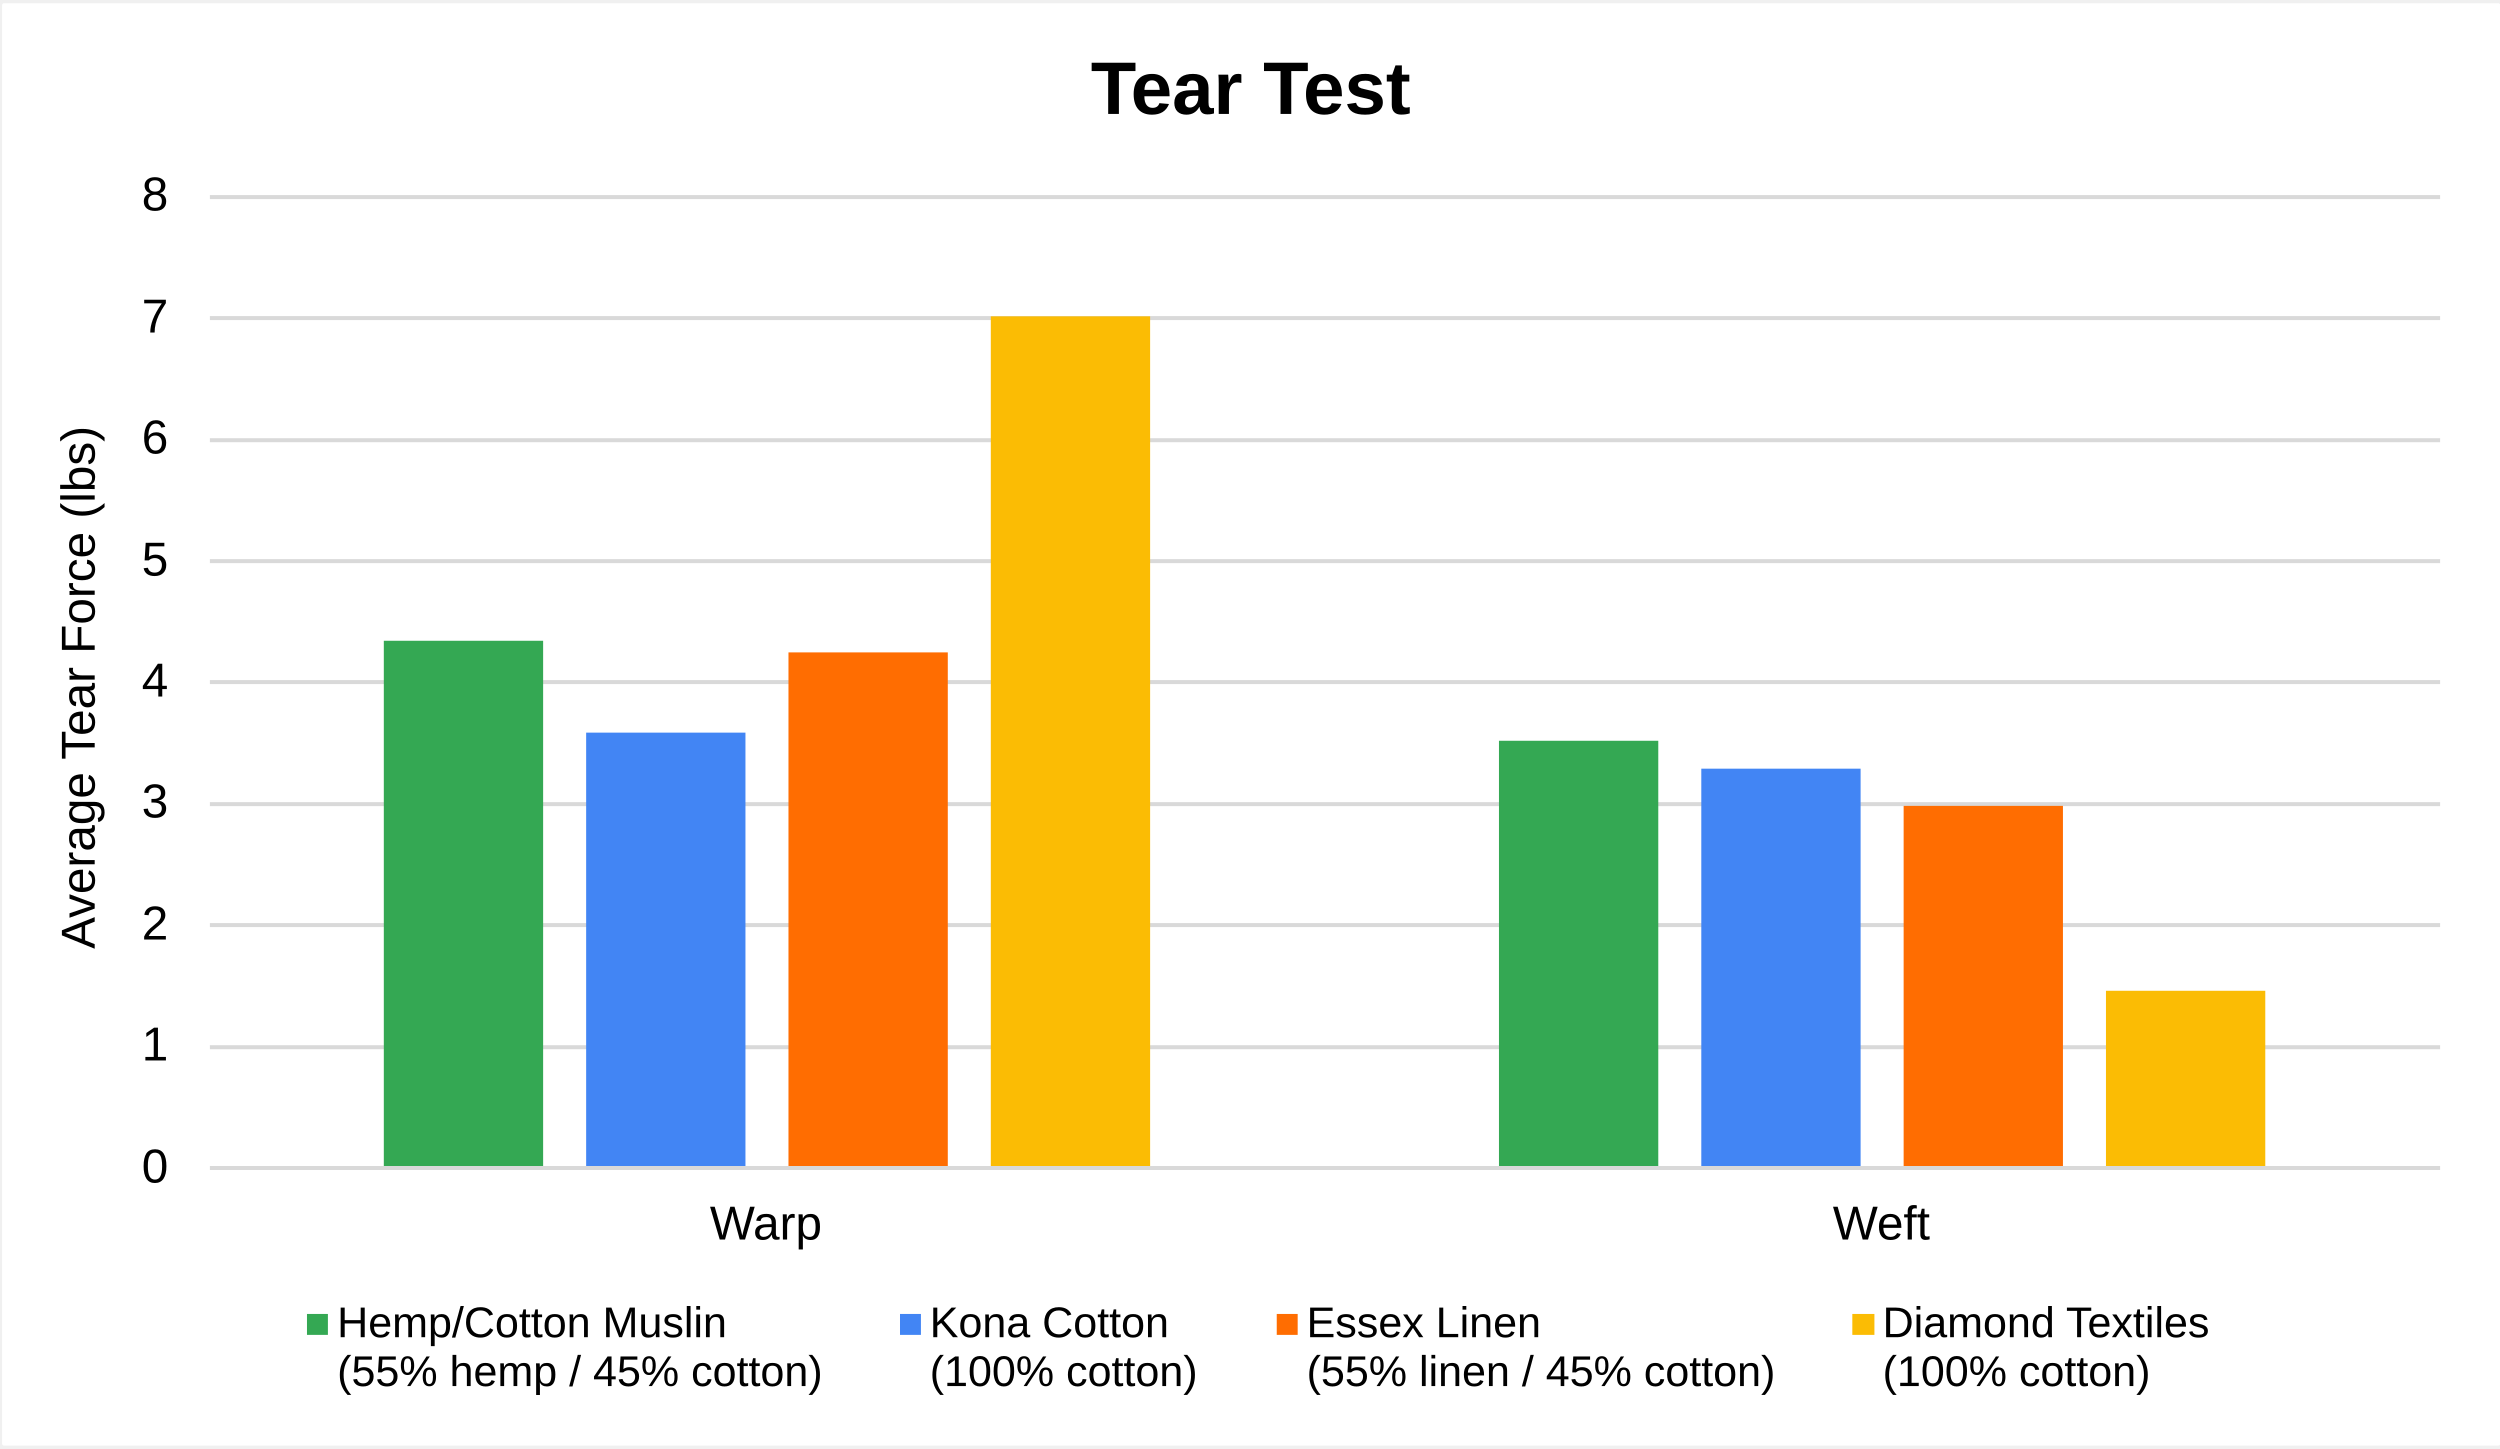
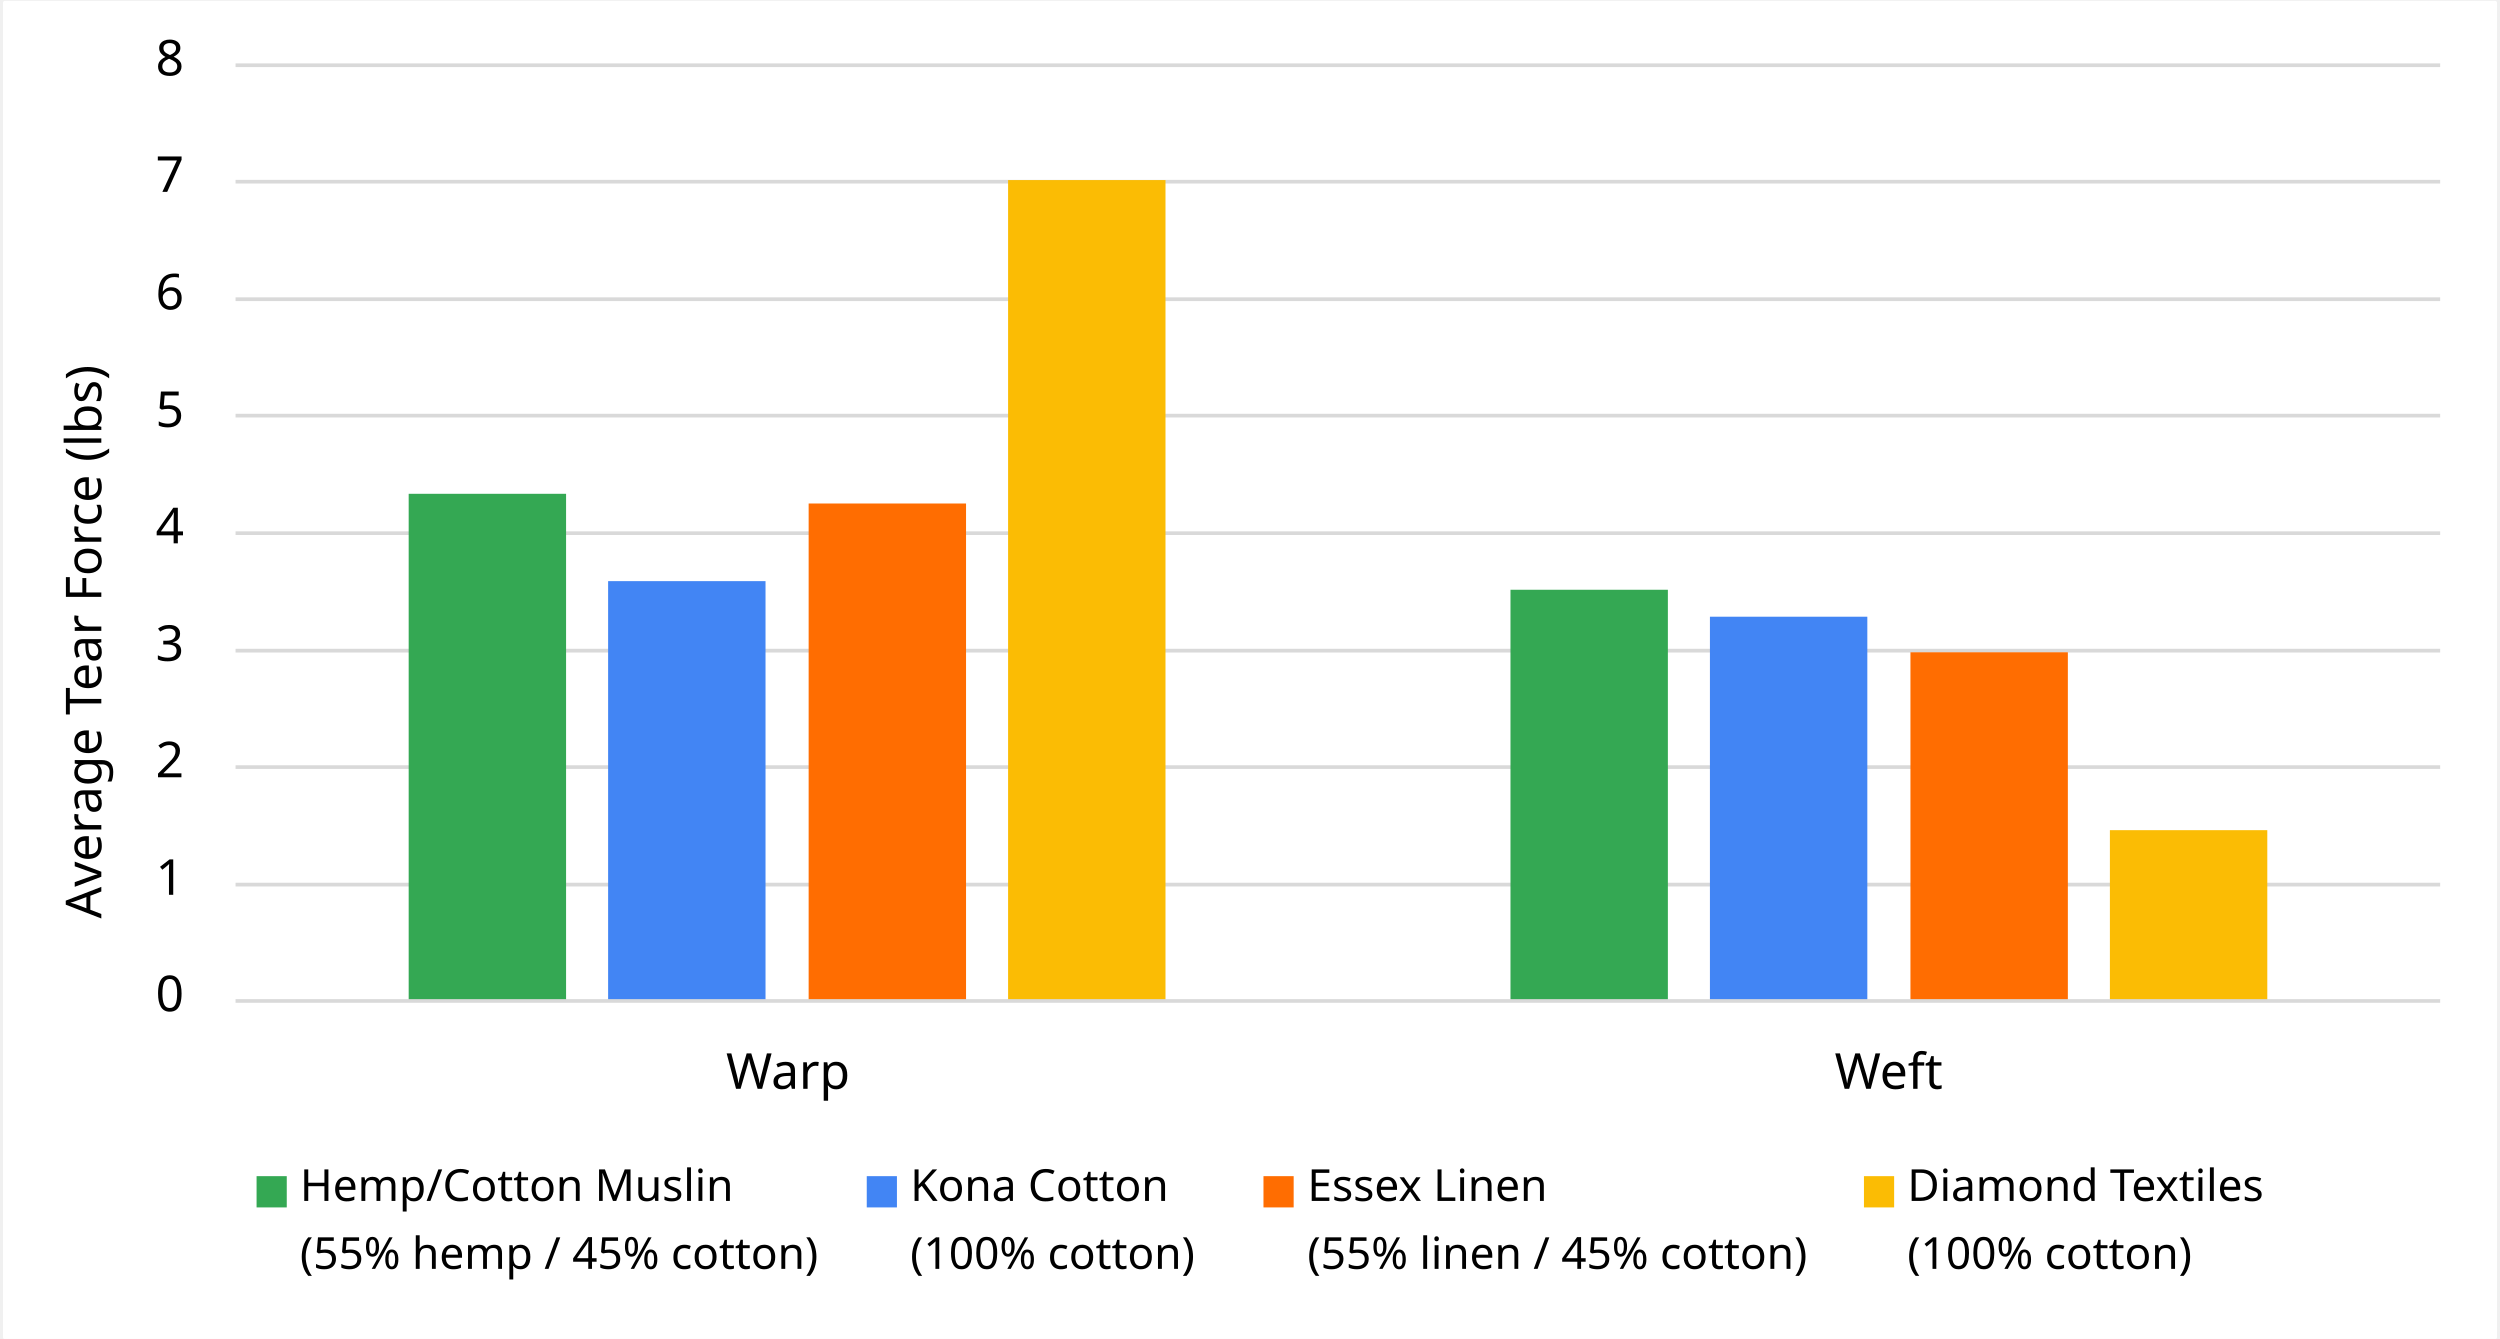
- <svg xmlns="http://www.w3.org/2000/svg" width="2150" height="1246" xml:space="preserve" overflow="hidden">
+ <svg xmlns="http://www.w3.org/2000/svg" width="2319" height="1242" xml:space="preserve" overflow="hidden">
  <defs>
    <clipPath id="clip0">
-       <rect x="2204" y="1196" width="2150" height="1246" />
+       <rect x="2241" y="1200" width="2319" height="1242" />
    </clipPath>
    <clipPath id="clip1">
-       <rect x="2204" y="1196" width="2150" height="1246" />
+       <rect x="2241" y="1200" width="2319" height="1242" />
    </clipPath>
  </defs>
-   <g clip-path="url(#clip0)" transform="translate(-2204 -1196)">
+   <g clip-path="url(#clip0)" transform="translate(-2241 -1200)">
    <g clip-path="url(#clip1)">
-       <rect x="2207" y="1200" width="2145" height="1237" fill="#FFFFFF" fill-opacity="1" />
+       <rect x="2245" y="1202" width="2310" height="1238" fill="#FFFFFF" fill-opacity="1" />
      <g>
-         <path d="M2384.5 2096.57 4302.5 2096.57M2384.5 1991.57 4302.5 1991.57M2384.5 1887.56 4302.5 1887.56M2384.5 1782.56 4302.5 1782.56M2384.5 1678.56 4302.5 1678.56M2384.5 1574.55 4302.5 1574.55M2384.5 1469.55 4302.5 1469.55M2384.5 1365.5 4302.5 1365.5" stroke="#D9D9D9" stroke-width="3.438" stroke-linecap="butt" stroke-linejoin="round" stroke-miterlimit="10" stroke-opacity="1" fill="none" fill-rule="nonzero" />
+         <path d="M2459.5 2020.57 4504.5 2020.57M2459.5 1911.56 4504.5 1911.56M2459.5 1803.56 4504.5 1803.56M2459.5 1694.56 4504.5 1694.56M2459.5 1585.55 4504.5 1585.55M2459.5 1477.55 4504.5 1477.55M2459.5 1368.55 4504.5 1368.55M2459.5 1260.5 4504.5 1260.5" stroke="#D9D9D9" stroke-width="3.438" stroke-linecap="butt" stroke-linejoin="round" stroke-miterlimit="10" stroke-opacity="1" fill="none" fill-rule="nonzero" />
      </g>
      <g>
-         <path d="M2534.08 1747.06 2671.09 1747.06 2671.09 2201 2534.08 2201ZM3493.11 1833.06 3630.12 1833.06 3630.12 2201 3493.11 2201Z" fill="#34A853" fill-rule="nonzero" fill-opacity="1" />
+         <path d="M2620.09 1658.05 2766.09 1658.05 2766.09 2129 2620.09 2129ZM3642.12 1747.06 3788.12 1747.06 3788.12 2129 3642.12 2129Z" fill="#34A853" fill-rule="nonzero" fill-opacity="1" />
      </g>
      <g>
-         <path d="M2708.09 1826.06 2845.09 1826.06 2845.09 2201 2708.09 2201ZM3667.12 1857.06 3804.12 1857.06 3804.12 2201 3667.12 2201Z" fill="#4285F4" fill-rule="nonzero" fill-opacity="1" />
+         <path d="M2805.09 1739.06 2951.1 1739.06 2951.1 2129 2805.09 2129ZM3827.13 1772.06 3973.13 1772.06 3973.13 2129 3827.13 2129Z" fill="#4285F4" fill-rule="nonzero" fill-opacity="1" />
      </g>
      <g>
-         <path d="M2882.09 1757.06 3019.1 1757.06 3019.1 2201 2882.09 2201ZM3841.13 1889.06 3978.13 1889.06 3978.13 2201 3841.13 2201Z" fill="#FF6D01" fill-rule="nonzero" fill-opacity="1" />
+         <path d="M2991.1 1667.05 3137.1 1667.05 3137.1 2129 2991.1 2129ZM4013.13 1805.06 4159.14 1805.06 4159.14 2129 4013.13 2129Z" fill="#FF6D01" fill-rule="nonzero" fill-opacity="1" />
      </g>
      <g>
-         <path d="M3056.1 1468.05 3193.1 1468.05 3193.1 2201 3056.1 2201ZM4015.13 2048.07 4152.14 2048.07 4152.14 2201 4015.13 2201Z" fill="#FBBC04" fill-rule="nonzero" fill-opacity="1" />
+         <path d="M3176.1 1367.04 3322.11 1367.04 3322.11 2129 3176.1 2129ZM4198.14 1970.06 4344.14 1970.06 4344.14 2129 4198.14 2129Z" fill="#FBBC04" fill-rule="nonzero" fill-opacity="1" />
      </g>
      <g>
-         <path d="M2384.5 2200.5 4302.5 2200.5" stroke="#D9D9D9" stroke-width="3.438" stroke-linecap="butt" stroke-linejoin="round" stroke-miterlimit="10" stroke-opacity="1" fill="none" fill-rule="evenodd" />
+         <path d="M2459.5 2128.5 4504.5 2128.5" stroke="#D9D9D9" stroke-width="3.438" stroke-linecap="butt" stroke-linejoin="round" stroke-miterlimit="10" stroke-opacity="1" fill="none" fill-rule="evenodd" />
      </g>
      <g>
-         <text fill="#000000" fill-opacity="1" font-family="Arial,Arial_MSFontService,sans-serif" font-style="normal" font-variant="normal" font-weight="400" font-stretch="normal" font-size="41" text-anchor="start" direction="ltr" writing-mode="lr-tb" unicode-bidi="normal" text-decoration="none" transform="matrix(1 0 0 1 2325.9 2213)">0</text>
+         <text fill="#000000" fill-opacity="1" font-family="Spectral Medium,Spectral Medium_MSFontService,sans-serif" font-style="normal" font-variant="normal" font-weight="500" font-stretch="normal" font-size="46" text-anchor="start" direction="ltr" writing-mode="lr-tb" unicode-bidi="normal" text-decoration="none" transform="matrix(1 0 0 1 2385.36 2138)">0</text>
      </g>
      <g>
-         <text fill="#000000" fill-opacity="1" font-family="Arial,Arial_MSFontService,sans-serif" font-style="normal" font-variant="normal" font-weight="400" font-stretch="normal" font-size="41" text-anchor="start" direction="ltr" writing-mode="lr-tb" unicode-bidi="normal" text-decoration="none" transform="matrix(1 0 0 1 2325.9 2108)">1</text>
+         <text fill="#000000" fill-opacity="1" font-family="Spectral Medium,Spectral Medium_MSFontService,sans-serif" font-style="normal" font-variant="normal" font-weight="500" font-stretch="normal" font-size="46" text-anchor="start" direction="ltr" writing-mode="lr-tb" unicode-bidi="normal" text-decoration="none" transform="matrix(1 0 0 1 2385.36 2030)">1</text>
      </g>
      <g>
-         <text fill="#000000" fill-opacity="1" font-family="Arial,Arial_MSFontService,sans-serif" font-style="normal" font-variant="normal" font-weight="400" font-stretch="normal" font-size="41" text-anchor="start" direction="ltr" writing-mode="lr-tb" unicode-bidi="normal" text-decoration="none" transform="matrix(1 0 0 1 2325.9 2004)">2</text>
+         <text fill="#000000" fill-opacity="1" font-family="Spectral Medium,Spectral Medium_MSFontService,sans-serif" font-style="normal" font-variant="normal" font-weight="500" font-stretch="normal" font-size="46" text-anchor="start" direction="ltr" writing-mode="lr-tb" unicode-bidi="normal" text-decoration="none" transform="matrix(1 0 0 1 2385.36 1921)">2</text>
      </g>
      <g>
-         <text fill="#000000" fill-opacity="1" font-family="Arial,Arial_MSFontService,sans-serif" font-style="normal" font-variant="normal" font-weight="400" font-stretch="normal" font-size="41" text-anchor="start" direction="ltr" writing-mode="lr-tb" unicode-bidi="normal" text-decoration="none" transform="matrix(1 0 0 1 2325.9 1899)">3</text>
+         <text fill="#000000" fill-opacity="1" font-family="Spectral Medium,Spectral Medium_MSFontService,sans-serif" font-style="normal" font-variant="normal" font-weight="500" font-stretch="normal" font-size="46" text-anchor="start" direction="ltr" writing-mode="lr-tb" unicode-bidi="normal" text-decoration="none" transform="matrix(1 0 0 1 2385.36 1813)">3</text>
      </g>
      <g>
-         <text fill="#000000" fill-opacity="1" font-family="Arial,Arial_MSFontService,sans-serif" font-style="normal" font-variant="normal" font-weight="400" font-stretch="normal" font-size="41" text-anchor="start" direction="ltr" writing-mode="lr-tb" unicode-bidi="normal" text-decoration="none" transform="matrix(1 0 0 1 2325.9 1795)">4</text>
+         <text fill="#000000" fill-opacity="1" font-family="Spectral Medium,Spectral Medium_MSFontService,sans-serif" font-style="normal" font-variant="normal" font-weight="500" font-stretch="normal" font-size="46" text-anchor="start" direction="ltr" writing-mode="lr-tb" unicode-bidi="normal" text-decoration="none" transform="matrix(1 0 0 1 2385.36 1704)">4</text>
      </g>
      <g>
-         <text fill="#000000" fill-opacity="1" font-family="Arial,Arial_MSFontService,sans-serif" font-style="normal" font-variant="normal" font-weight="400" font-stretch="normal" font-size="41" text-anchor="start" direction="ltr" writing-mode="lr-tb" unicode-bidi="normal" text-decoration="none" transform="matrix(1 0 0 1 2325.9 1691)">5</text>
+         <text fill="#000000" fill-opacity="1" font-family="Spectral Medium,Spectral Medium_MSFontService,sans-serif" font-style="normal" font-variant="normal" font-weight="500" font-stretch="normal" font-size="46" text-anchor="start" direction="ltr" writing-mode="lr-tb" unicode-bidi="normal" text-decoration="none" transform="matrix(1 0 0 1 2385.36 1596)">5</text>
      </g>
      <g>
-         <text fill="#000000" fill-opacity="1" font-family="Arial,Arial_MSFontService,sans-serif" font-style="normal" font-variant="normal" font-weight="400" font-stretch="normal" font-size="41" text-anchor="start" direction="ltr" writing-mode="lr-tb" unicode-bidi="normal" text-decoration="none" transform="matrix(1 0 0 1 2325.9 1586)">6</text>
+         <text fill="#000000" fill-opacity="1" font-family="Spectral Medium,Spectral Medium_MSFontService,sans-serif" font-style="normal" font-variant="normal" font-weight="500" font-stretch="normal" font-size="46" text-anchor="start" direction="ltr" writing-mode="lr-tb" unicode-bidi="normal" text-decoration="none" transform="matrix(1 0 0 1 2385.36 1487)">6</text>
      </g>
      <g>
-         <text fill="#000000" fill-opacity="1" font-family="Arial,Arial_MSFontService,sans-serif" font-style="normal" font-variant="normal" font-weight="400" font-stretch="normal" font-size="41" text-anchor="start" direction="ltr" writing-mode="lr-tb" unicode-bidi="normal" text-decoration="none" transform="matrix(1 0 0 1 2325.9 1482)">7</text>
+         <text fill="#000000" fill-opacity="1" font-family="Spectral Medium,Spectral Medium_MSFontService,sans-serif" font-style="normal" font-variant="normal" font-weight="500" font-stretch="normal" font-size="46" text-anchor="start" direction="ltr" writing-mode="lr-tb" unicode-bidi="normal" text-decoration="none" transform="matrix(1 0 0 1 2385.36 1378)">7</text>
      </g>
      <g>
-         <text fill="#000000" fill-opacity="1" font-family="Arial,Arial_MSFontService,sans-serif" font-style="normal" font-variant="normal" font-weight="400" font-stretch="normal" font-size="41" text-anchor="start" direction="ltr" writing-mode="lr-tb" unicode-bidi="normal" text-decoration="none" transform="matrix(1 0 0 1 2325.9 1377)">8</text>
+         <text fill="#000000" fill-opacity="1" font-family="Spectral Medium,Spectral Medium_MSFontService,sans-serif" font-style="normal" font-variant="normal" font-weight="500" font-stretch="normal" font-size="46" text-anchor="start" direction="ltr" writing-mode="lr-tb" unicode-bidi="normal" text-decoration="none" transform="matrix(1 0 0 1 2385.36 1270)">8</text>
      </g>
      <g>
-         <text fill="#000000" fill-opacity="1" font-family="Arial,Arial_MSFontService,sans-serif" font-style="normal" font-variant="normal" font-weight="400" font-stretch="normal" font-size="41" text-anchor="start" direction="ltr" writing-mode="lr-tb" unicode-bidi="normal" text-decoration="none" transform="matrix(1 0 0 1 2814.48 2262)">Warp</text>
+         <text fill="#000000" fill-opacity="1" font-family="Spectral Medium,Spectral Medium_MSFontService,sans-serif" font-style="normal" font-variant="normal" font-weight="500" font-stretch="normal" font-size="46" text-anchor="start" direction="ltr" writing-mode="lr-tb" unicode-bidi="normal" text-decoration="none" transform="matrix(1 0 0 1 2914.51 2210)">Warp</text>
      </g>
      <g>
-         <text fill="#000000" fill-opacity="1" font-family="Arial,Arial_MSFontService,sans-serif" font-style="normal" font-variant="normal" font-weight="400" font-stretch="normal" font-size="41" text-anchor="start" direction="ltr" writing-mode="lr-tb" unicode-bidi="normal" text-decoration="none" transform="matrix(1 0 0 1 3780.22 2262)">Weft</text>
+         <text fill="#000000" fill-opacity="1" font-family="Spectral Medium,Spectral Medium_MSFontService,sans-serif" font-style="normal" font-variant="normal" font-weight="500" font-stretch="normal" font-size="46" text-anchor="start" direction="ltr" writing-mode="lr-tb" unicode-bidi="normal" text-decoration="none" transform="matrix(1 0 0 1 3942.85 2210)">Weft</text>
      </g>
      <g>
-         <text fill="#000000" fill-opacity="1" font-family="Arial,Arial_MSFontService,sans-serif" font-style="normal" font-variant="normal" font-weight="400" font-stretch="normal" font-size="41" text-anchor="start" direction="ltr" writing-mode="lr-tb" unicode-bidi="normal" text-decoration="none" transform="matrix(6.12323e-17 -1 1 6.12323e-17 2285.43 2012)">Average Tear Force (lbs)</text>
+         <text fill="#000000" fill-opacity="1" font-family="Spectral Medium,Spectral Medium_MSFontService,sans-serif" font-style="normal" font-variant="normal" font-weight="500" font-stretch="normal" font-size="46" text-anchor="start" direction="ltr" writing-mode="lr-tb" unicode-bidi="normal" text-decoration="none" transform="matrix(6.12323e-17 -1 1 6.12323e-17 2334.98 2052)">Average Tear Force (lbs)</text>
      </g>
      <g>
-         <text fill="#000000" fill-opacity="1" font-family="Arial,Arial_MSFontService,sans-serif" font-style="normal" font-variant="normal" font-weight="700" font-stretch="normal" font-size="64" text-anchor="start" direction="ltr" writing-mode="lr-tb" unicode-bidi="normal" text-decoration="none" transform="matrix(1 0 0 1 3142.1 1294)">Tear Test</text>
+         <rect x="2479" y="2291" width="28" height="29" fill="#34A853" fill-opacity="1" />
      </g>
      <g>
-         <rect x="2468" y="2326" width="18" height="18" fill="#34A853" fill-opacity="1" />
+         <text fill="#000000" fill-opacity="1" font-family="Spectral Medium,Spectral Medium_MSFontService,sans-serif" font-style="normal" font-variant="normal" font-weight="500" font-stretch="normal" font-size="41" text-anchor="start" direction="ltr" writing-mode="lr-tb" unicode-bidi="normal" text-decoration="none" transform="matrix(1 0 0 1 2519.26 2314)">Hemp/Cotton Muslin</text>
      </g>
      <g>
-         <text fill="#000000" fill-opacity="1" font-family="Arial,Arial_MSFontService,sans-serif" font-style="normal" font-variant="normal" font-weight="400" font-stretch="normal" font-size="37" text-anchor="start" direction="ltr" writing-mode="lr-tb" unicode-bidi="normal" text-decoration="none" transform="matrix(1 0 0 1 2493.95 2346)">Hemp/Cotton Muslin</text>
+         <text fill="#000000" fill-opacity="1" font-family="Spectral Medium,Spectral Medium_MSFontService,sans-serif" font-style="normal" font-variant="normal" font-weight="500" font-stretch="normal" font-size="41" text-anchor="start" direction="ltr" writing-mode="lr-tb" unicode-bidi="normal" text-decoration="none" transform="matrix(1 0 0 1 2519.26 2377)">(55% hemp / 45% cotton)</text>
      </g>
      <g>
-         <text fill="#000000" fill-opacity="1" font-family="Arial,Arial_MSFontService,sans-serif" font-style="normal" font-variant="normal" font-weight="400" font-stretch="normal" font-size="37" text-anchor="start" direction="ltr" writing-mode="lr-tb" unicode-bidi="normal" text-decoration="none" transform="matrix(1 0 0 1 2493.95 2388)">(55% hemp / 45% cotton)</text>
+         <rect x="3045" y="2291" width="28" height="29" fill="#4285F4" fill-opacity="1" />
      </g>
      <g>
-         <rect x="2978" y="2326" width="18" height="18" fill="#4285F4" fill-opacity="1" />
+         <text fill="#000000" fill-opacity="1" font-family="Spectral Medium,Spectral Medium_MSFontService,sans-serif" font-style="normal" font-variant="normal" font-weight="500" font-stretch="normal" font-size="41" text-anchor="start" direction="ltr" writing-mode="lr-tb" unicode-bidi="normal" text-decoration="none" transform="matrix(1 0 0 1 3085.38 2314)">Kona Cotton</text>
      </g>
      <g>
-         <text fill="#000000" fill-opacity="1" font-family="Arial,Arial_MSFontService,sans-serif" font-style="normal" font-variant="normal" font-weight="400" font-stretch="normal" font-size="37" text-anchor="start" direction="ltr" writing-mode="lr-tb" unicode-bidi="normal" text-decoration="none" transform="matrix(1 0 0 1 3003.58 2346)">Kona Cotton</text>
+         <text fill="#000000" fill-opacity="1" font-family="Spectral Medium,Spectral Medium_MSFontService,sans-serif" font-style="normal" font-variant="normal" font-weight="500" font-stretch="normal" font-size="41" text-anchor="start" direction="ltr" writing-mode="lr-tb" unicode-bidi="normal" text-decoration="none" transform="matrix(1 0 0 1 3085.38 2377)">(100% cotton)</text>
      </g>
      <g>
-         <text fill="#000000" fill-opacity="1" font-family="Arial,Arial_MSFontService,sans-serif" font-style="normal" font-variant="normal" font-weight="400" font-stretch="normal" font-size="37" text-anchor="start" direction="ltr" writing-mode="lr-tb" unicode-bidi="normal" text-decoration="none" transform="matrix(1 0 0 1 3003.58 2388)">(100% cotton)</text>
+         <rect x="3413" y="2291" width="28" height="29" fill="#FF6D01" fill-opacity="1" />
      </g>
      <g>
-         <rect x="3302" y="2326" width="18" height="18" fill="#FF6D01" fill-opacity="1" />
+         <text fill="#000000" fill-opacity="1" font-family="Spectral Medium,Spectral Medium_MSFontService,sans-serif" font-style="normal" font-variant="normal" font-weight="500" font-stretch="normal" font-size="41" text-anchor="start" direction="ltr" writing-mode="lr-tb" unicode-bidi="normal" text-decoration="none" transform="matrix(1 0 0 1 3453.77 2314)">Essex Linen</text>
      </g>
      <g>
-         <text fill="#000000" fill-opacity="1" font-family="Arial,Arial_MSFontService,sans-serif" font-style="normal" font-variant="normal" font-weight="400" font-stretch="normal" font-size="37" text-anchor="start" direction="ltr" writing-mode="lr-tb" unicode-bidi="normal" text-decoration="none" transform="matrix(1 0 0 1 3327.68 2346)">Essex Linen</text>
+         <text fill="#000000" fill-opacity="1" font-family="Spectral Medium,Spectral Medium_MSFontService,sans-serif" font-style="normal" font-variant="normal" font-weight="500" font-stretch="normal" font-size="41" text-anchor="start" direction="ltr" writing-mode="lr-tb" unicode-bidi="normal" text-decoration="none" transform="matrix(1 0 0 1 3453.77 2377)">(55% linen / 45% cotton)</text>
      </g>
      <g>
-         <text fill="#000000" fill-opacity="1" font-family="Arial,Arial_MSFontService,sans-serif" font-style="normal" font-variant="normal" font-weight="400" font-stretch="normal" font-size="37" text-anchor="start" direction="ltr" writing-mode="lr-tb" unicode-bidi="normal" text-decoration="none" transform="matrix(1 0 0 1 3327.68 2388)">(55% linen / 45% cotton)</text>
+         <rect x="3970" y="2291" width="28" height="29" fill="#FBBC04" fill-opacity="1" />
      </g>
      <g>
-         <rect x="3797" y="2326" width="19" height="18" fill="#FBBC04" fill-opacity="1" />
+         <text fill="#000000" fill-opacity="1" font-family="Spectral Medium,Spectral Medium_MSFontService,sans-serif" font-style="normal" font-variant="normal" font-weight="500" font-stretch="normal" font-size="41" text-anchor="start" direction="ltr" writing-mode="lr-tb" unicode-bidi="normal" text-decoration="none" transform="matrix(1 0 0 1 4010.27 2314)">Diamond Textiles</text>
      </g>
      <g>
-         <text fill="#000000" fill-opacity="1" font-family="Arial,Arial_MSFontService,sans-serif" font-style="normal" font-variant="normal" font-weight="400" font-stretch="normal" font-size="37" text-anchor="start" direction="ltr" writing-mode="lr-tb" unicode-bidi="normal" text-decoration="none" transform="matrix(1 0 0 1 3823.04 2346)">Diamond Textiles</text>
+         <text fill="#000000" fill-opacity="1" font-family="Spectral Medium,Spectral Medium_MSFontService,sans-serif" font-style="normal" font-variant="normal" font-weight="500" font-stretch="normal" font-size="41" text-anchor="start" direction="ltr" writing-mode="lr-tb" unicode-bidi="normal" text-decoration="none" transform="matrix(1 0 0 1 4010.27 2377)">(100% cotton)</text>
      </g>
-       <g>
-         <text fill="#000000" fill-opacity="1" font-family="Arial,Arial_MSFontService,sans-serif" font-style="normal" font-variant="normal" font-weight="400" font-stretch="normal" font-size="37" text-anchor="start" direction="ltr" writing-mode="lr-tb" unicode-bidi="normal" text-decoration="none" transform="matrix(1 0 0 1 3823.04 2388)">(100% cotton)</text>
-       </g>
-       <rect x="2207.5" y="1200.5" width="2145" height="1237" stroke="#FFFFFF" stroke-width="3.438" stroke-linecap="butt" stroke-linejoin="round" stroke-miterlimit="10" stroke-opacity="1" fill="none" />
+       <rect x="2245.5" y="1202.5" width="2310" height="1238" stroke="#FFFFFF" stroke-width="3.438" stroke-linecap="butt" stroke-linejoin="round" stroke-miterlimit="10" stroke-opacity="1" fill="none" />
    </g>
  </g>
</svg>
